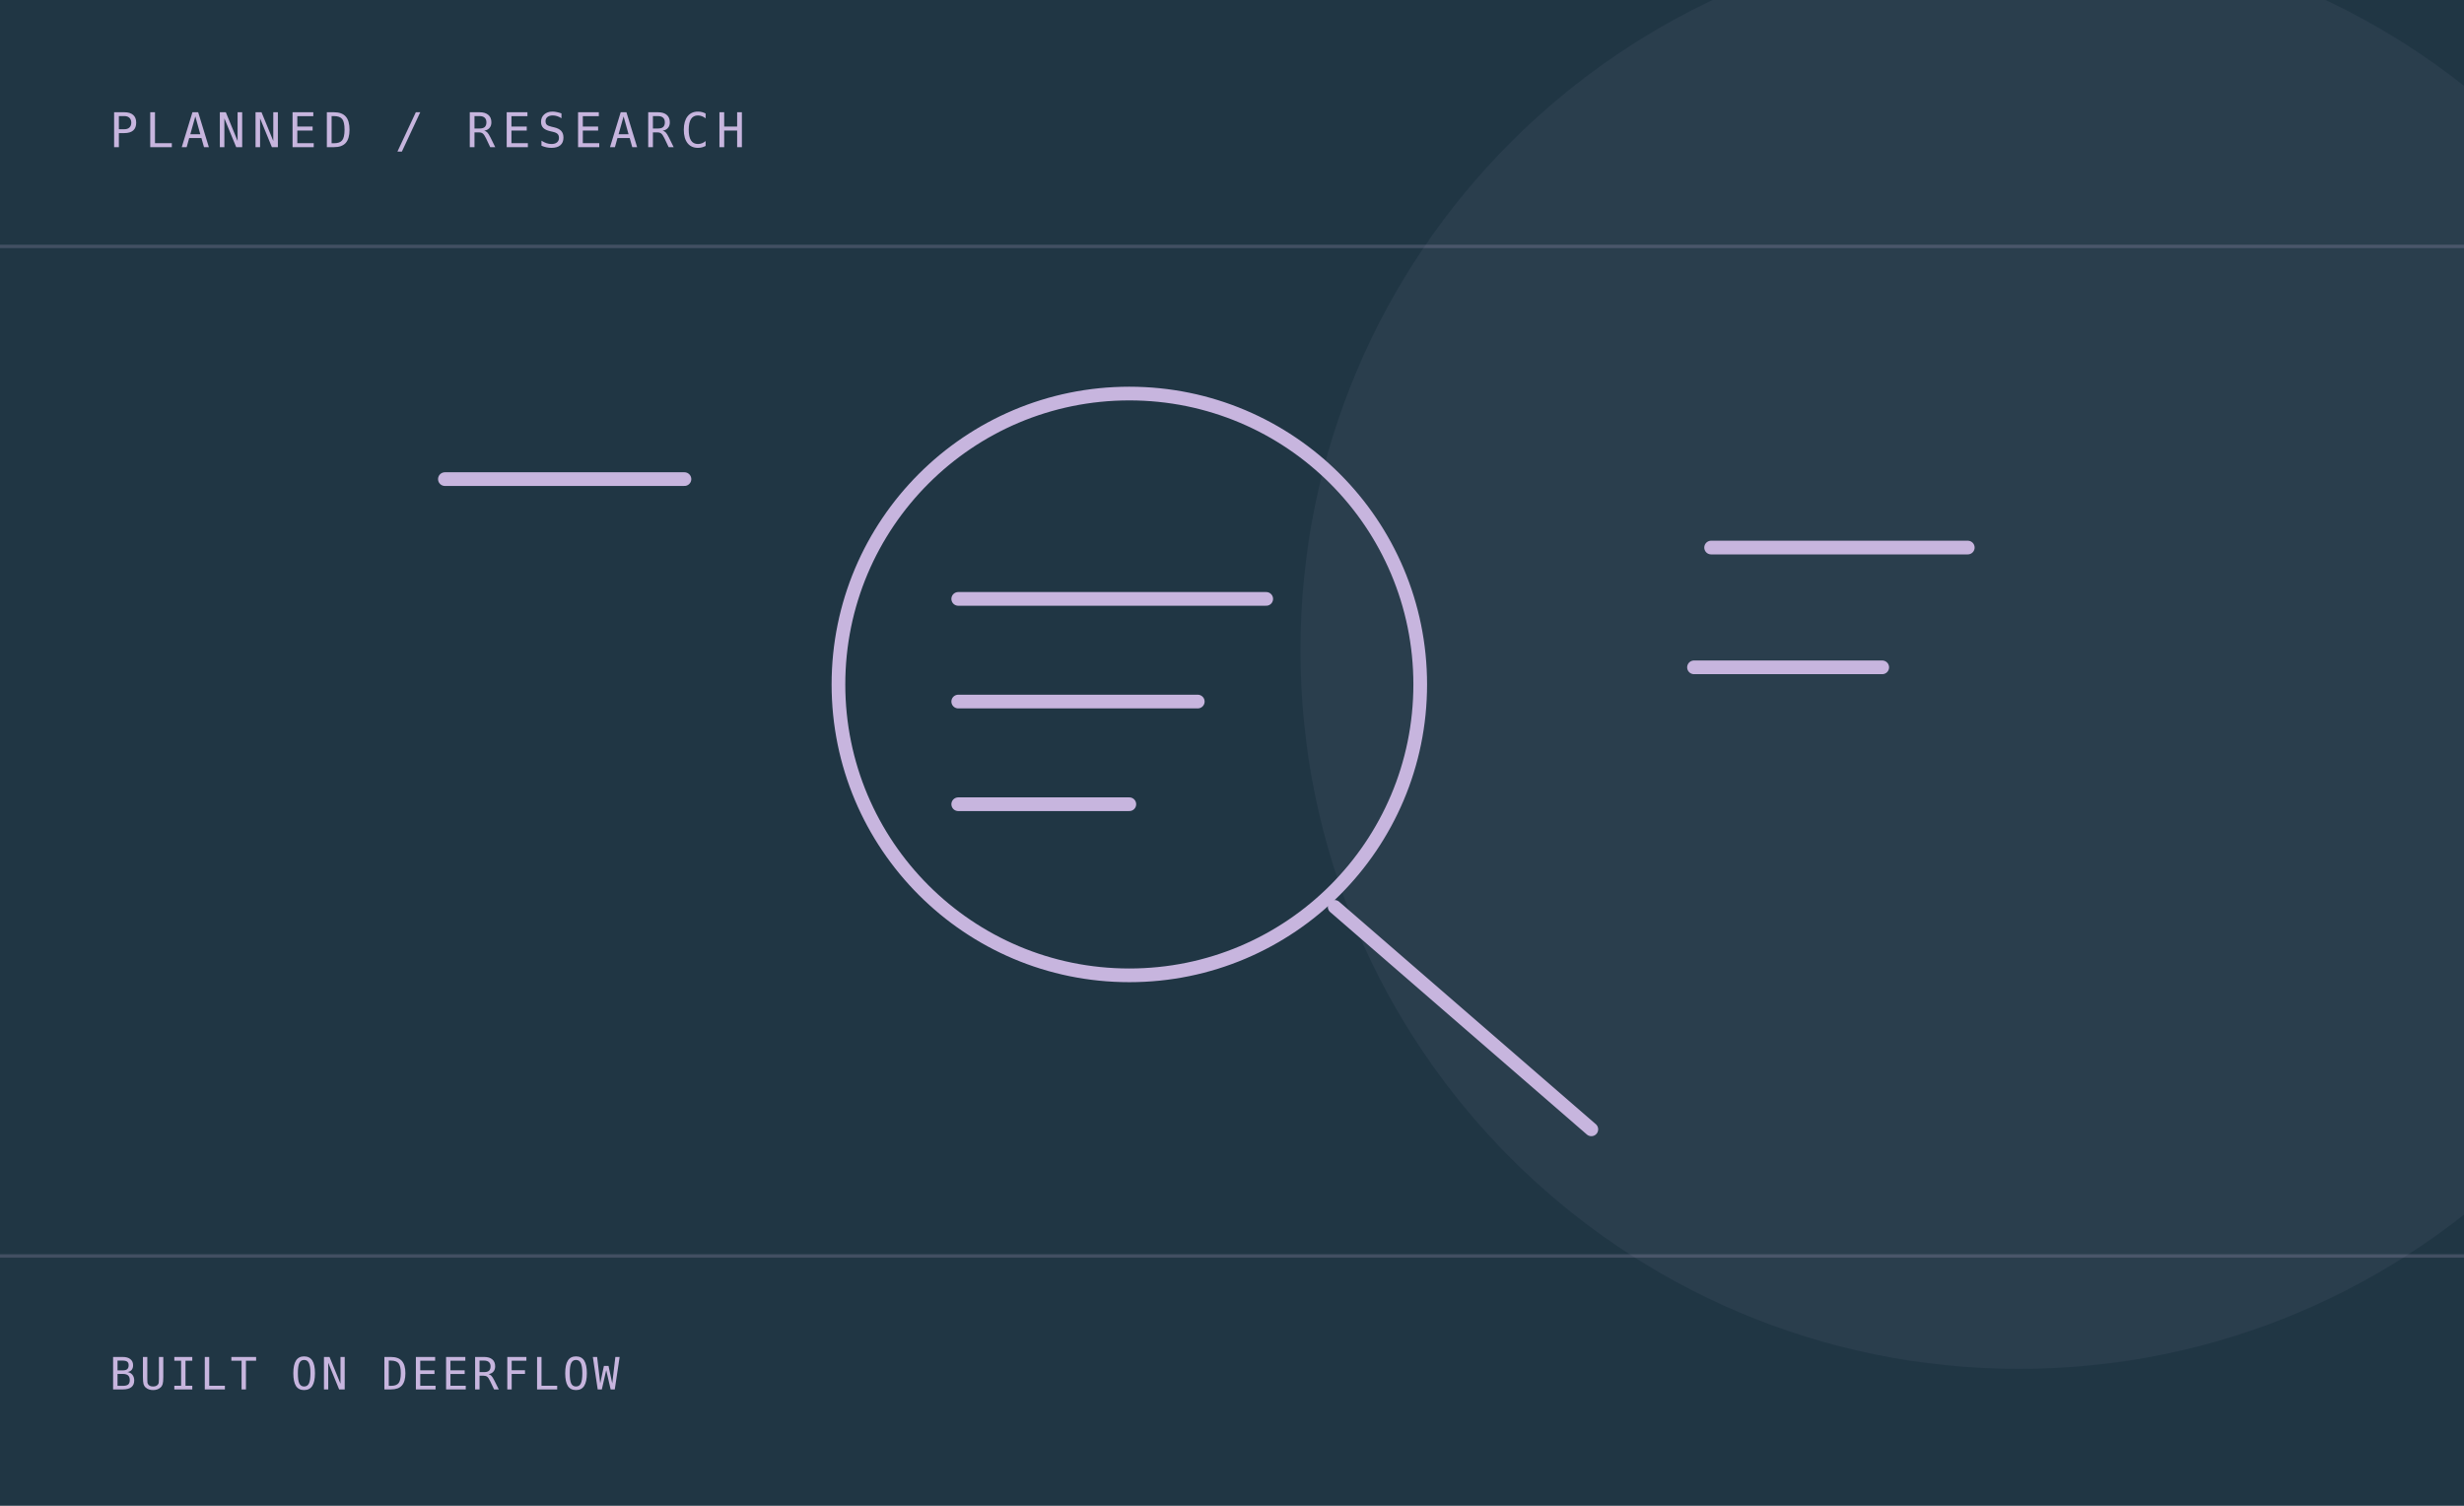
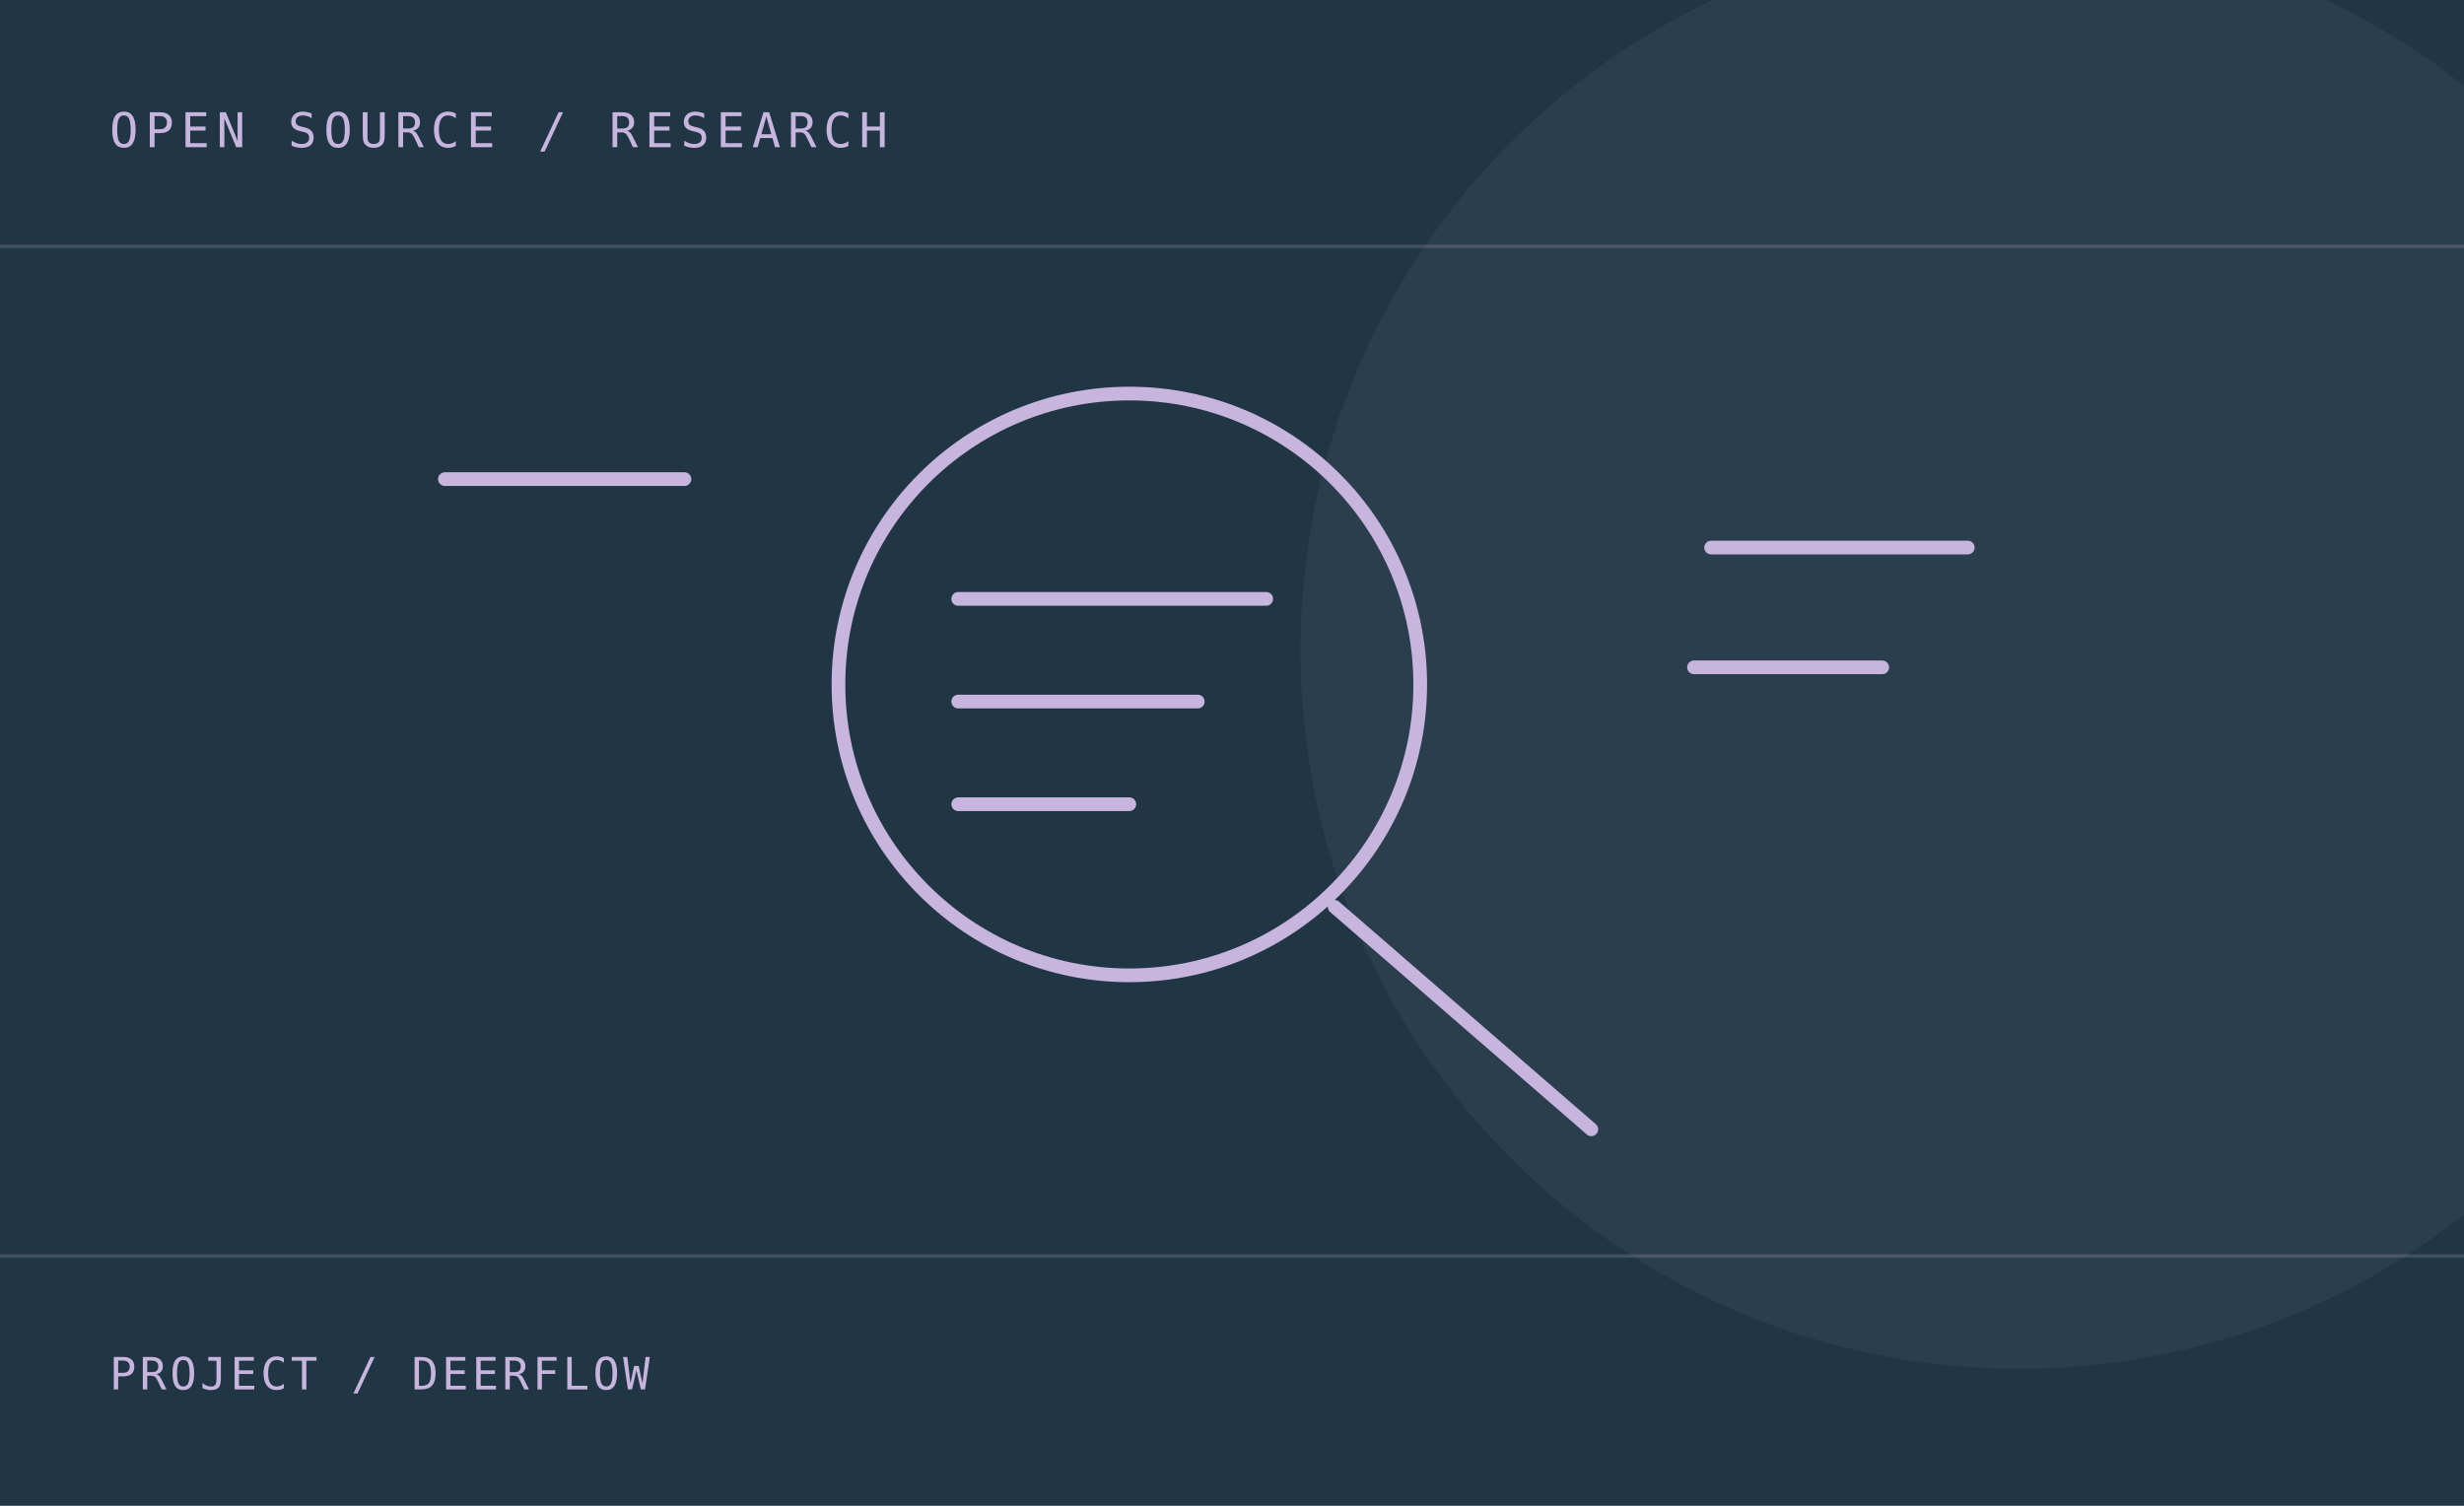
<svg xmlns="http://www.w3.org/2000/svg" viewBox="0 0 720 440" fill="none">
  <rect width="720" height="440" fill="#203644" />
  <circle cx="590" cy="190" r="210" fill="#c7b5de" opacity=".06" />
  <path d="M0 72H720M0 367H720" stroke="#c7b5de" opacity=".2" />
  <g fill="#c7b5de" font-family="monospace">
-     <text x="32" y="43" font-size="14" letter-spacing="2">PLANNED / RESEARCH</text>
-     <text x="32" y="406" font-size="13" letter-spacing="1">BUILT ON DEERFLOW</text>
+     <text x="32" y="43" font-size="14" letter-spacing="2">OPEN SOURCE / RESEARCH</text>
+     <text x="32" y="406" font-size="13" letter-spacing="1">PROJECT / DEERFLOW</text>
  </g>
  <g stroke="#c7b5de" stroke-width="4" stroke-linecap="round" stroke-linejoin="round">
    <circle cx="330" cy="200" r="85" />
    <path d="M390 265L465 330M280 175H370M280 205H350M280 235H330M130 140H200M500 160H575M495 195H550" />
  </g>
</svg>
